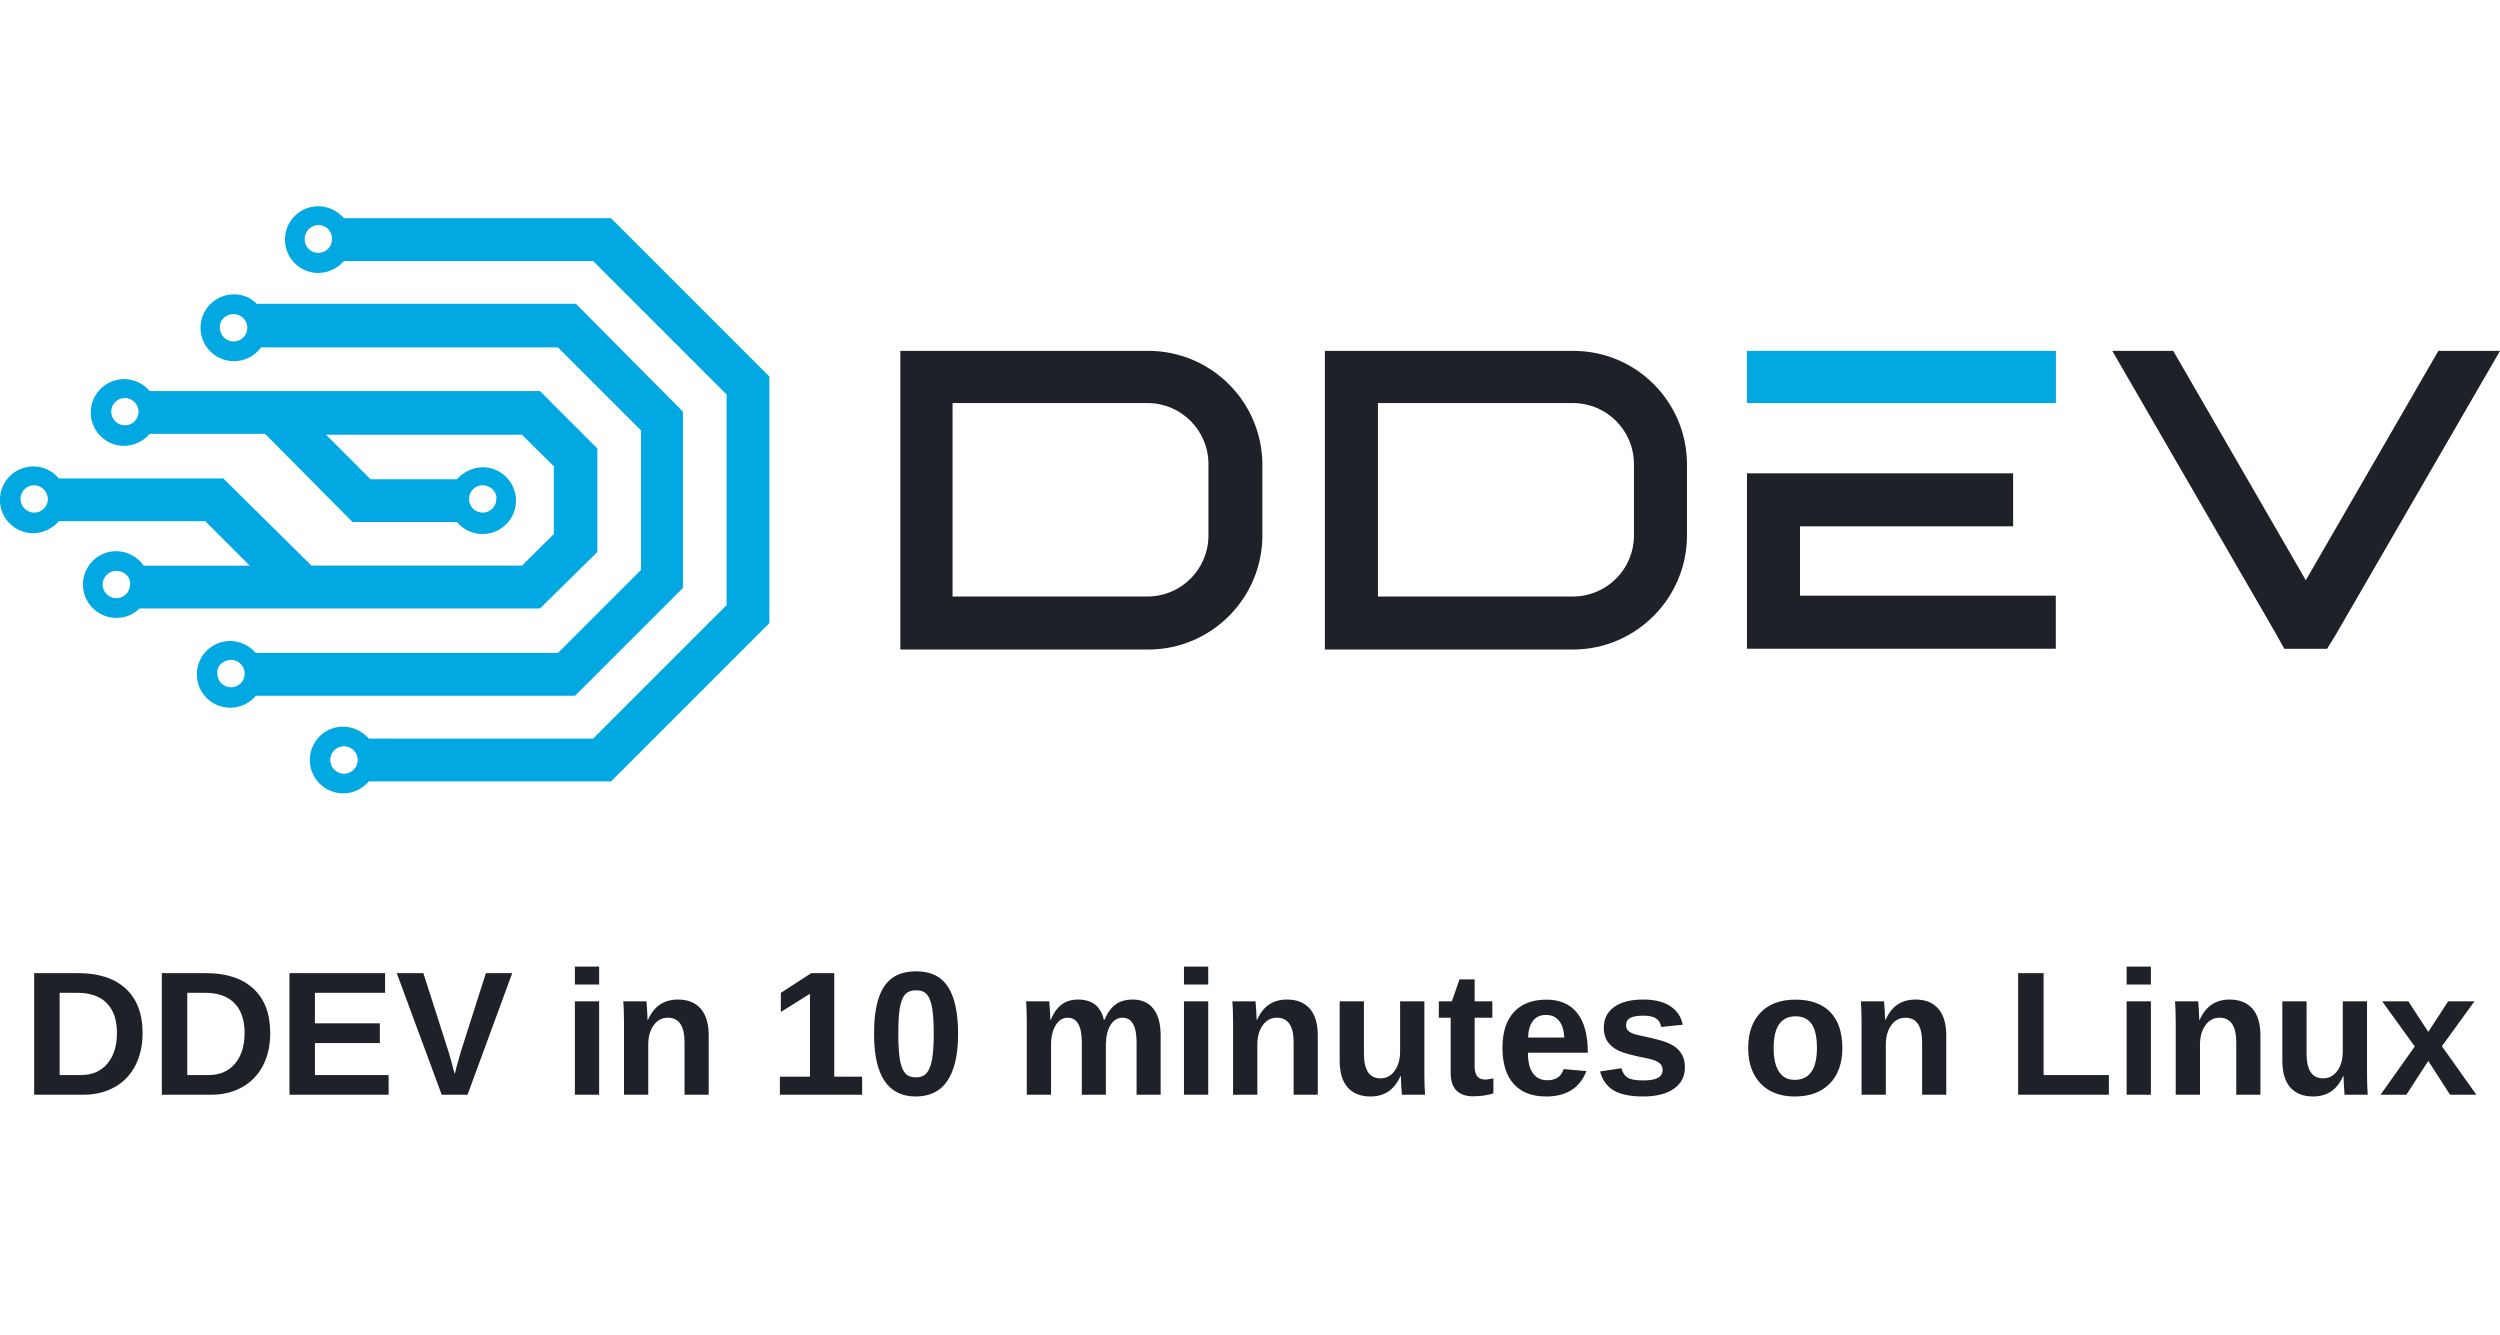
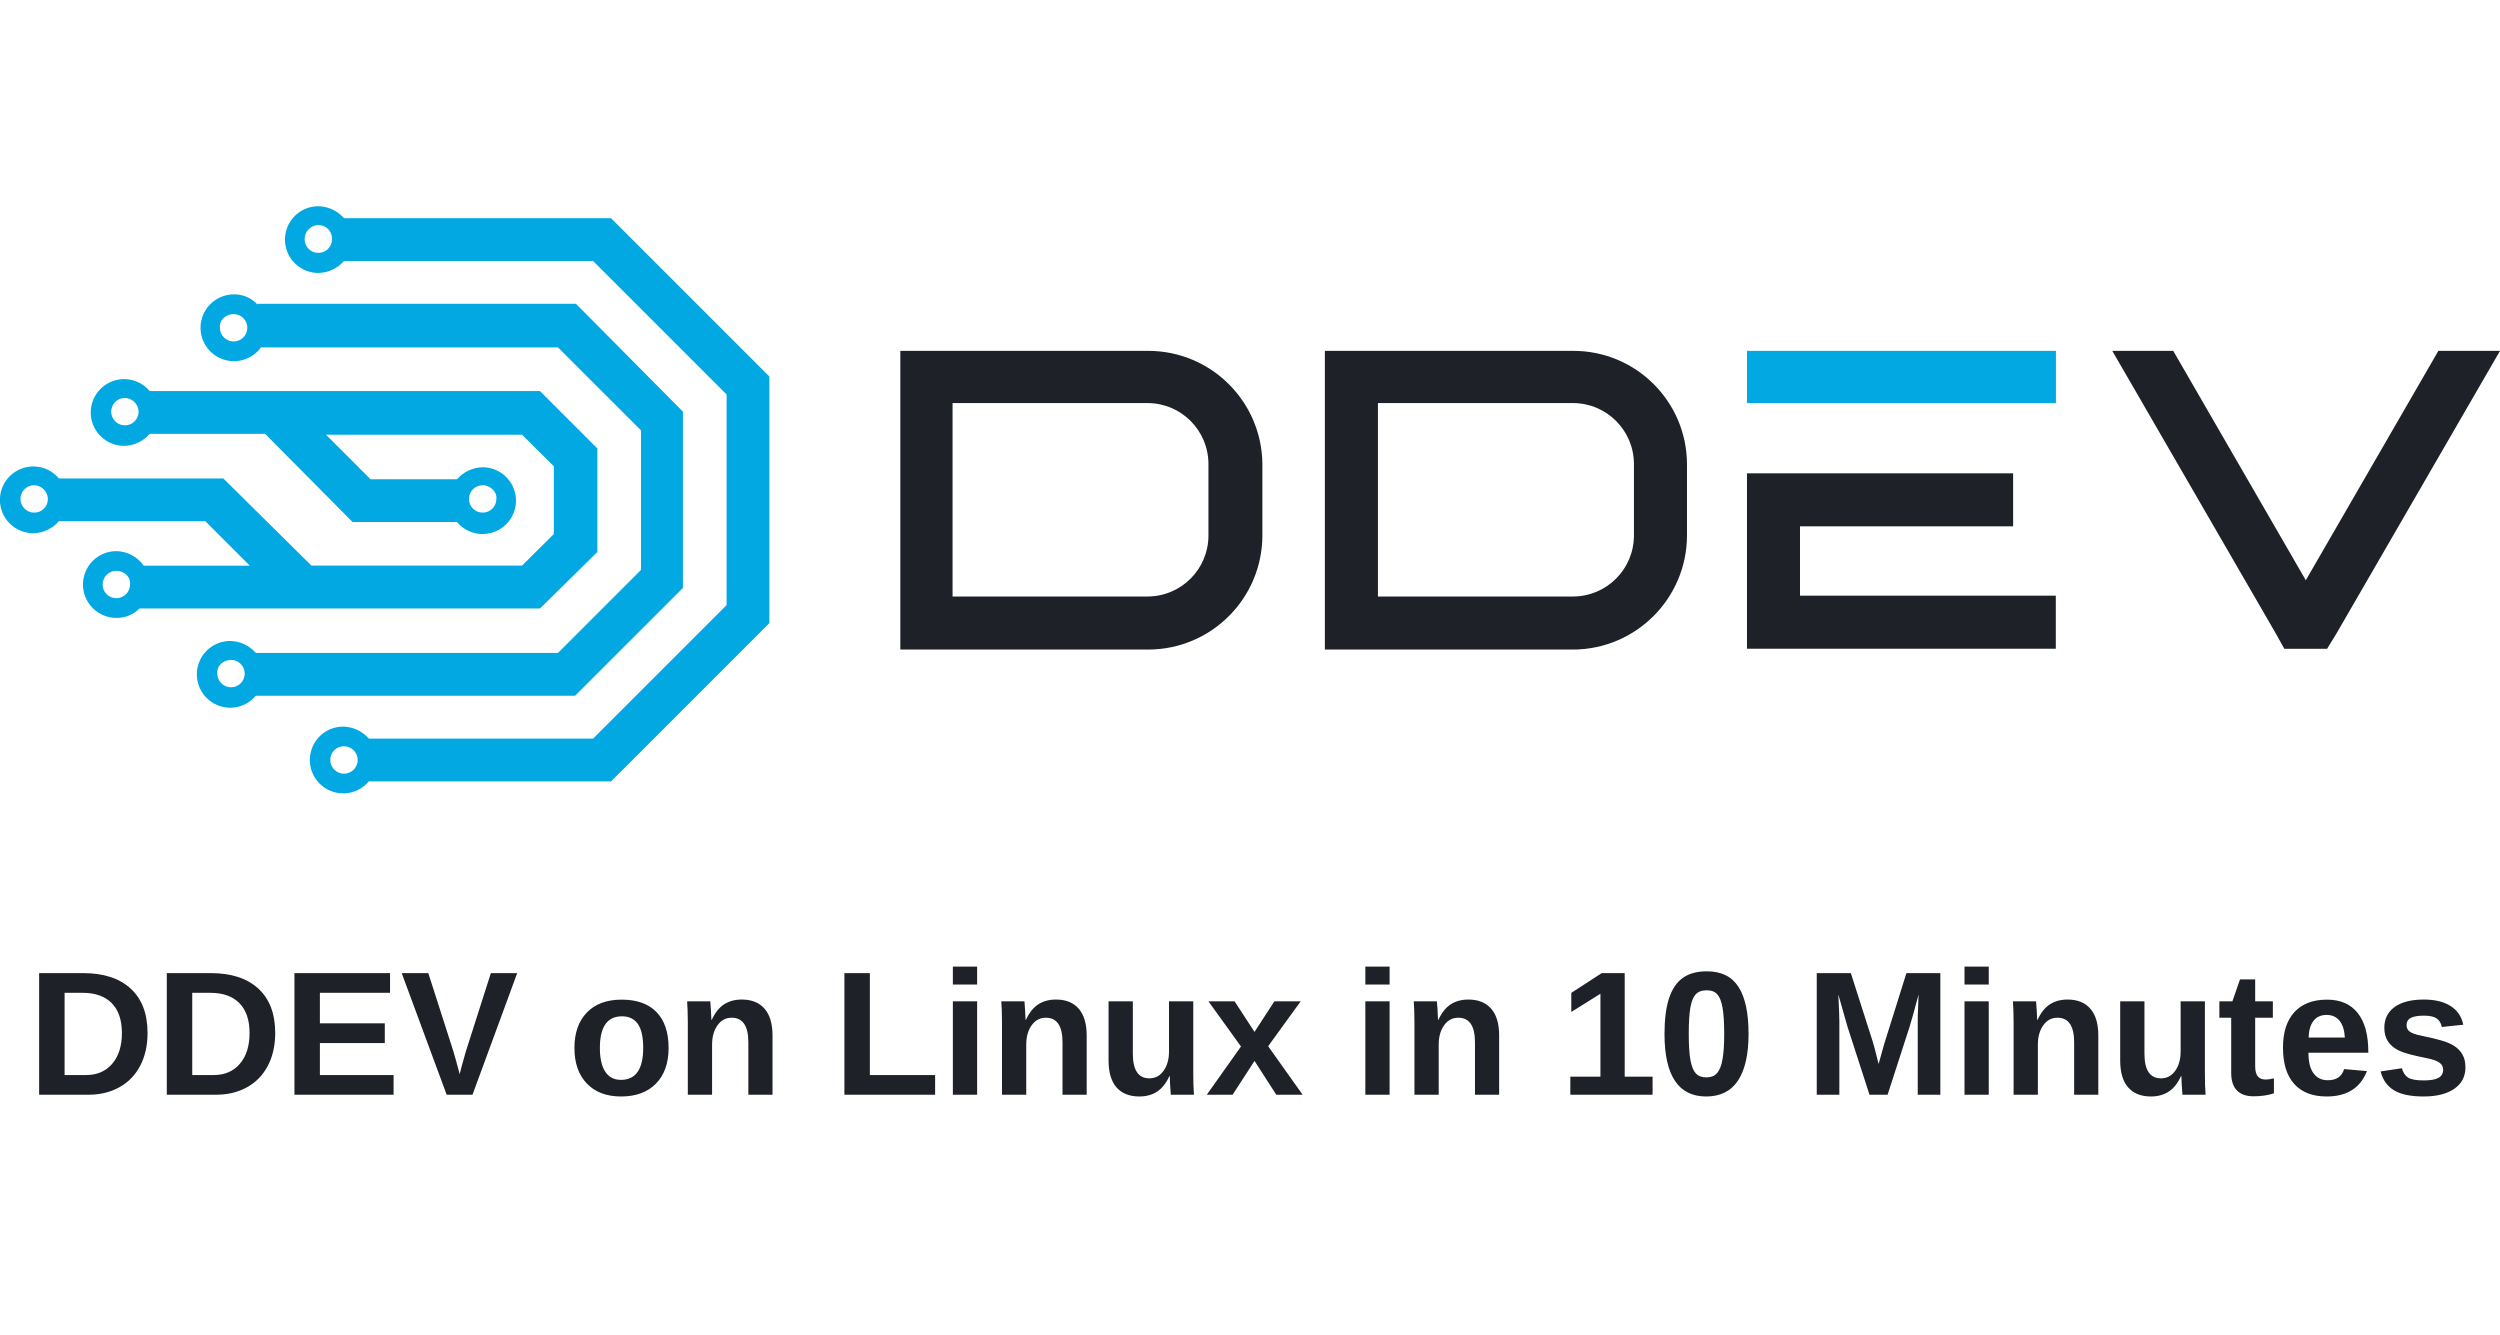
<svg xmlns="http://www.w3.org/2000/svg" viewBox="0 -70 848.61 453">
  <defs>
    <style>
      .cls-1{fill:#02a8e2;}
      .cls-1,.cls-2{fill-rule:evenodd;}
      .cls-2{fill:#1e2127;}
      .cls-3{
      fill:#1e2127;
      font-family:Arial,sans-serif;
      font-size:60px;
      font-weight:600;
      text-anchor:middle;
      dominant-baseline:hanging;
      }
      @media(prefers-color-scheme:dark){
      .cls-2{fill:#e1ded8;}
      .cls-3{fill:#e1ded8;}
      }
    </style>
  </defs>
  <g id="logo">
    <g id="Ebene_2" data-name="Ebene 2">
      <g id="Ebene_1-2" data-name="Ebene 1">
        <g id="Ebene_2-2" data-name="Ebene 2">
          <g id="Ebene_1-2-2" data-name="Ebene 1-2">
            <path class="cls-1" d="M116.77,18.59h84.55l45.32,45.33v71.47l-45.32,45.32H125.2a11.84,11.84,0,0,0-8.72-4.07,11.33,11.33,0,1,0,8.72,18.59h82.22l53.74-53.74V57.81L207.42,4.07H116.77A11.82,11.82,0,0,0,108.06,0a11.33,11.33,0,0,0,0,22.66A11.82,11.82,0,0,0,116.77,18.59Zm-8.71-12.2a4.59,4.59,0,0,1,4.64,4.54V11a4.65,4.65,0,0,1-9.29.43,3.09,3.09,0,0,1,0-.43A4.78,4.78,0,0,1,108.06,6.39Zm8.71,176.93a4.65,4.65,0,1,1-4.65,4.65h0a4.58,4.58,0,0,1,4.53-4.65Z" />
            <path class="cls-1" d="M195.5,33.12H87.43v.29a10.58,10.58,0,0,0-8.14-3.49,11.34,11.34,0,1,0,9.3,18H189.4L217.59,76.1v47.35L189.4,151.64H86.85a11.84,11.84,0,0,0-8.72-4.07,11.33,11.33,0,1,0,8.72,18.59H195.21l36.61-36.6V69.73ZM79.29,36.61a4.65,4.65,0,1,1-4.64,4.66v0C74.36,38.64,76.68,36.61,79.29,36.61ZM78.42,154a4.65,4.65,0,1,1-4.65,4.65h0C73.48,156,75.81,154,78.42,154Z" />
            <path class="cls-1" d="M178.65,136.55H47.34a10.75,10.75,0,0,1-7.85,3.19,11.33,11.33,0,1,1,0-22.66,11.59,11.59,0,0,1,9.3,4.94h36l-15.1-15.11H20A11.82,11.82,0,0,1,11.31,111,11.33,11.33,0,1,1,20,92.41H75.81L105.73,122H177.2L188,111.27v-23L177.2,77.57H110.67l15.11,15.11h29.34a11.84,11.84,0,0,1,8.72-4.07,11.33,11.33,0,1,1-8.72,18.59H119.68L90,77.28H50.82a11.85,11.85,0,0,1-8.71,4.07,11.33,11.33,0,1,1,8.71-18.6H183.3l19.47,19.47v35.15L183.3,136.55ZM163.84,94.71a4.65,4.65,0,1,0,4.65,4.65h0C168.78,97,166.45,94.71,163.84,94.71ZM42.4,65.08a4.65,4.65,0,1,0,4.65,4.65A4.78,4.78,0,0,0,42.4,65.08Zm-2.91,58.68a4.65,4.65,0,1,0,4.65,4.65C44.43,125.8,42.11,123.76,39.49,123.76ZM11.6,94.71a4.65,4.65,0,1,0,0,9.3,4.6,4.6,0,0,0,4.65-4.53v-.12A4.78,4.78,0,0,0,11.6,94.71Z" />
            <path class="cls-2" d="M323.34,66.82h66.24A20.7,20.7,0,0,1,410.2,87.45v24.4a20.7,20.7,0,0,1-20.62,20.63H323.34ZM389.87,49.1H305.61V150.49h84.26a38.81,38.81,0,0,0,38.64-38.64V87.45A38.75,38.75,0,0,0,389.87,49.1ZM593,90.64V150.2H697.83v-18H611V108.66h72.34v-18H593ZM467.73,66.82H534a20.71,20.71,0,0,1,20.63,20.63v24.4A20.71,20.71,0,0,1,534,132.48H467.73ZM534,49.1H449.72V150.49H534a38.81,38.81,0,0,0,38.64-38.64V87.45A38.57,38.57,0,0,0,534,49.1Zm183,0L772.49,145l2.91,5.23h14.52l3.2-5.23,55.49-95.9H827.69l-45,77.86-45-77.86Z" />
            <path class="cls-1" d="M611,66.82h86.87V49.1H593V66.82Z" />
          </g>
        </g>
      </g>
    </g>
  </g>
-   <text class="cls-3" x="424.305" y="260">DDEV in 10 minutes on Linux</text>
+   <text class="cls-3" x="424.305" y="260">DDEV on Linux in 10 Minutes</text>
</svg>
